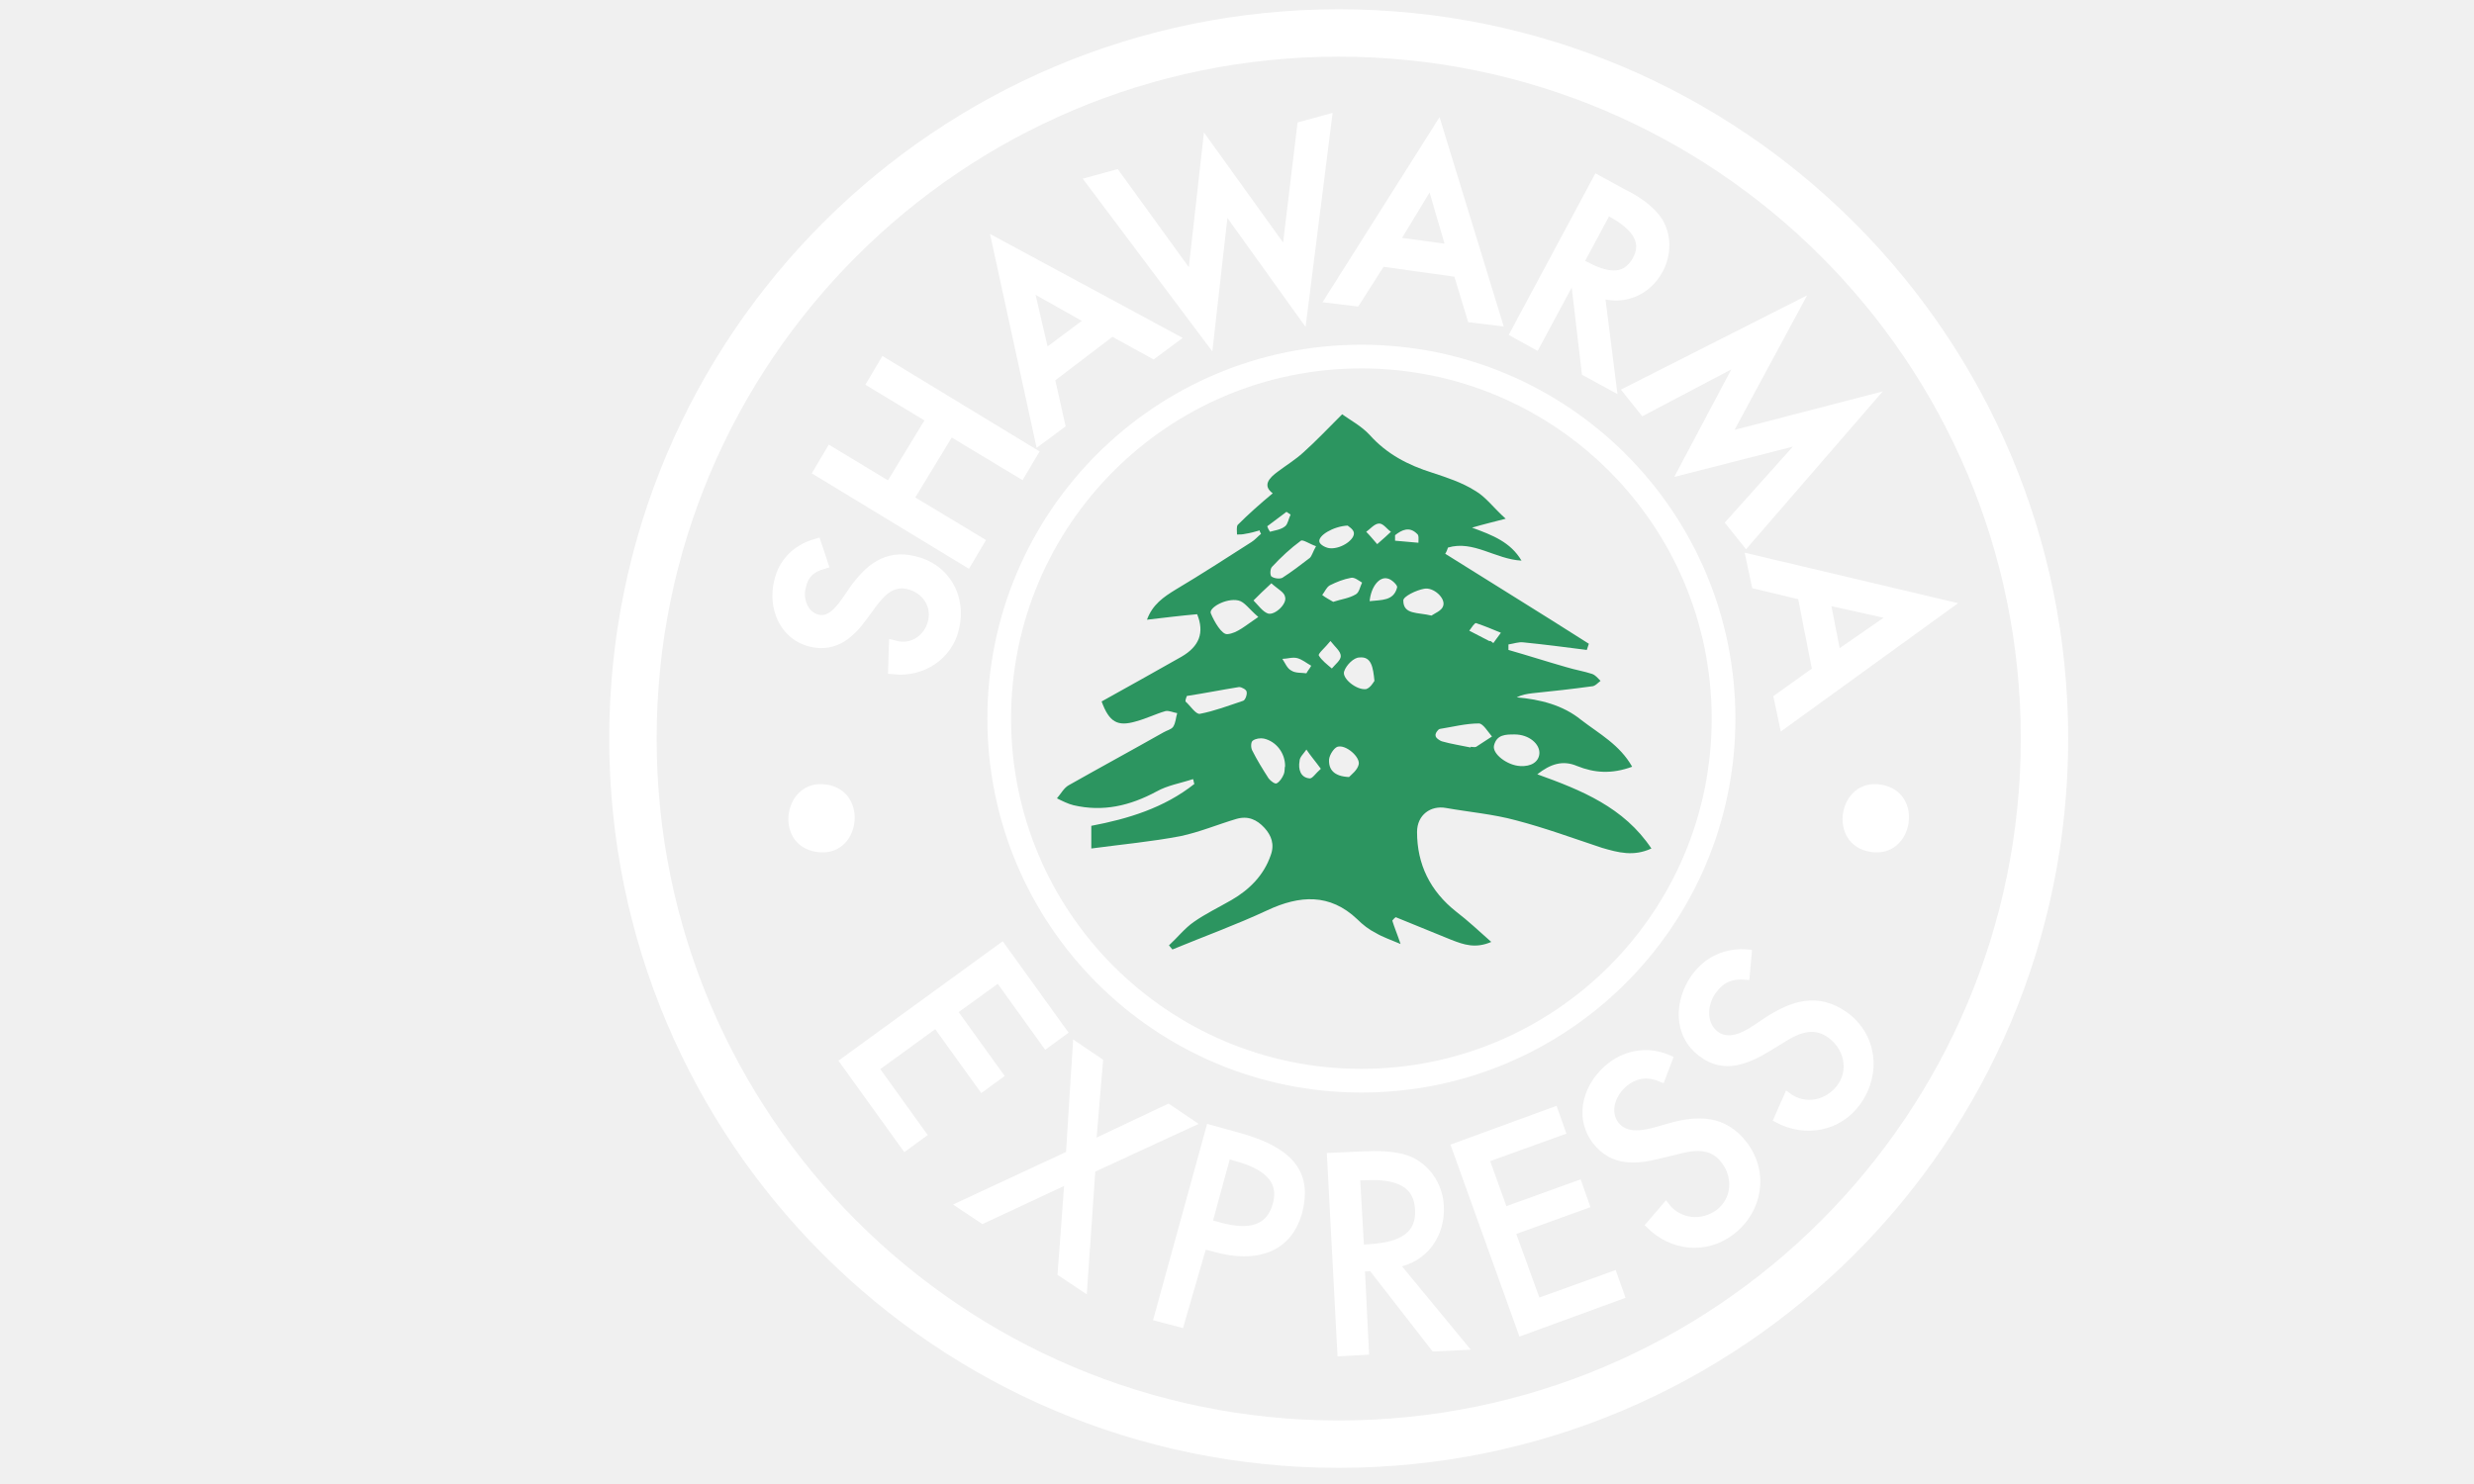
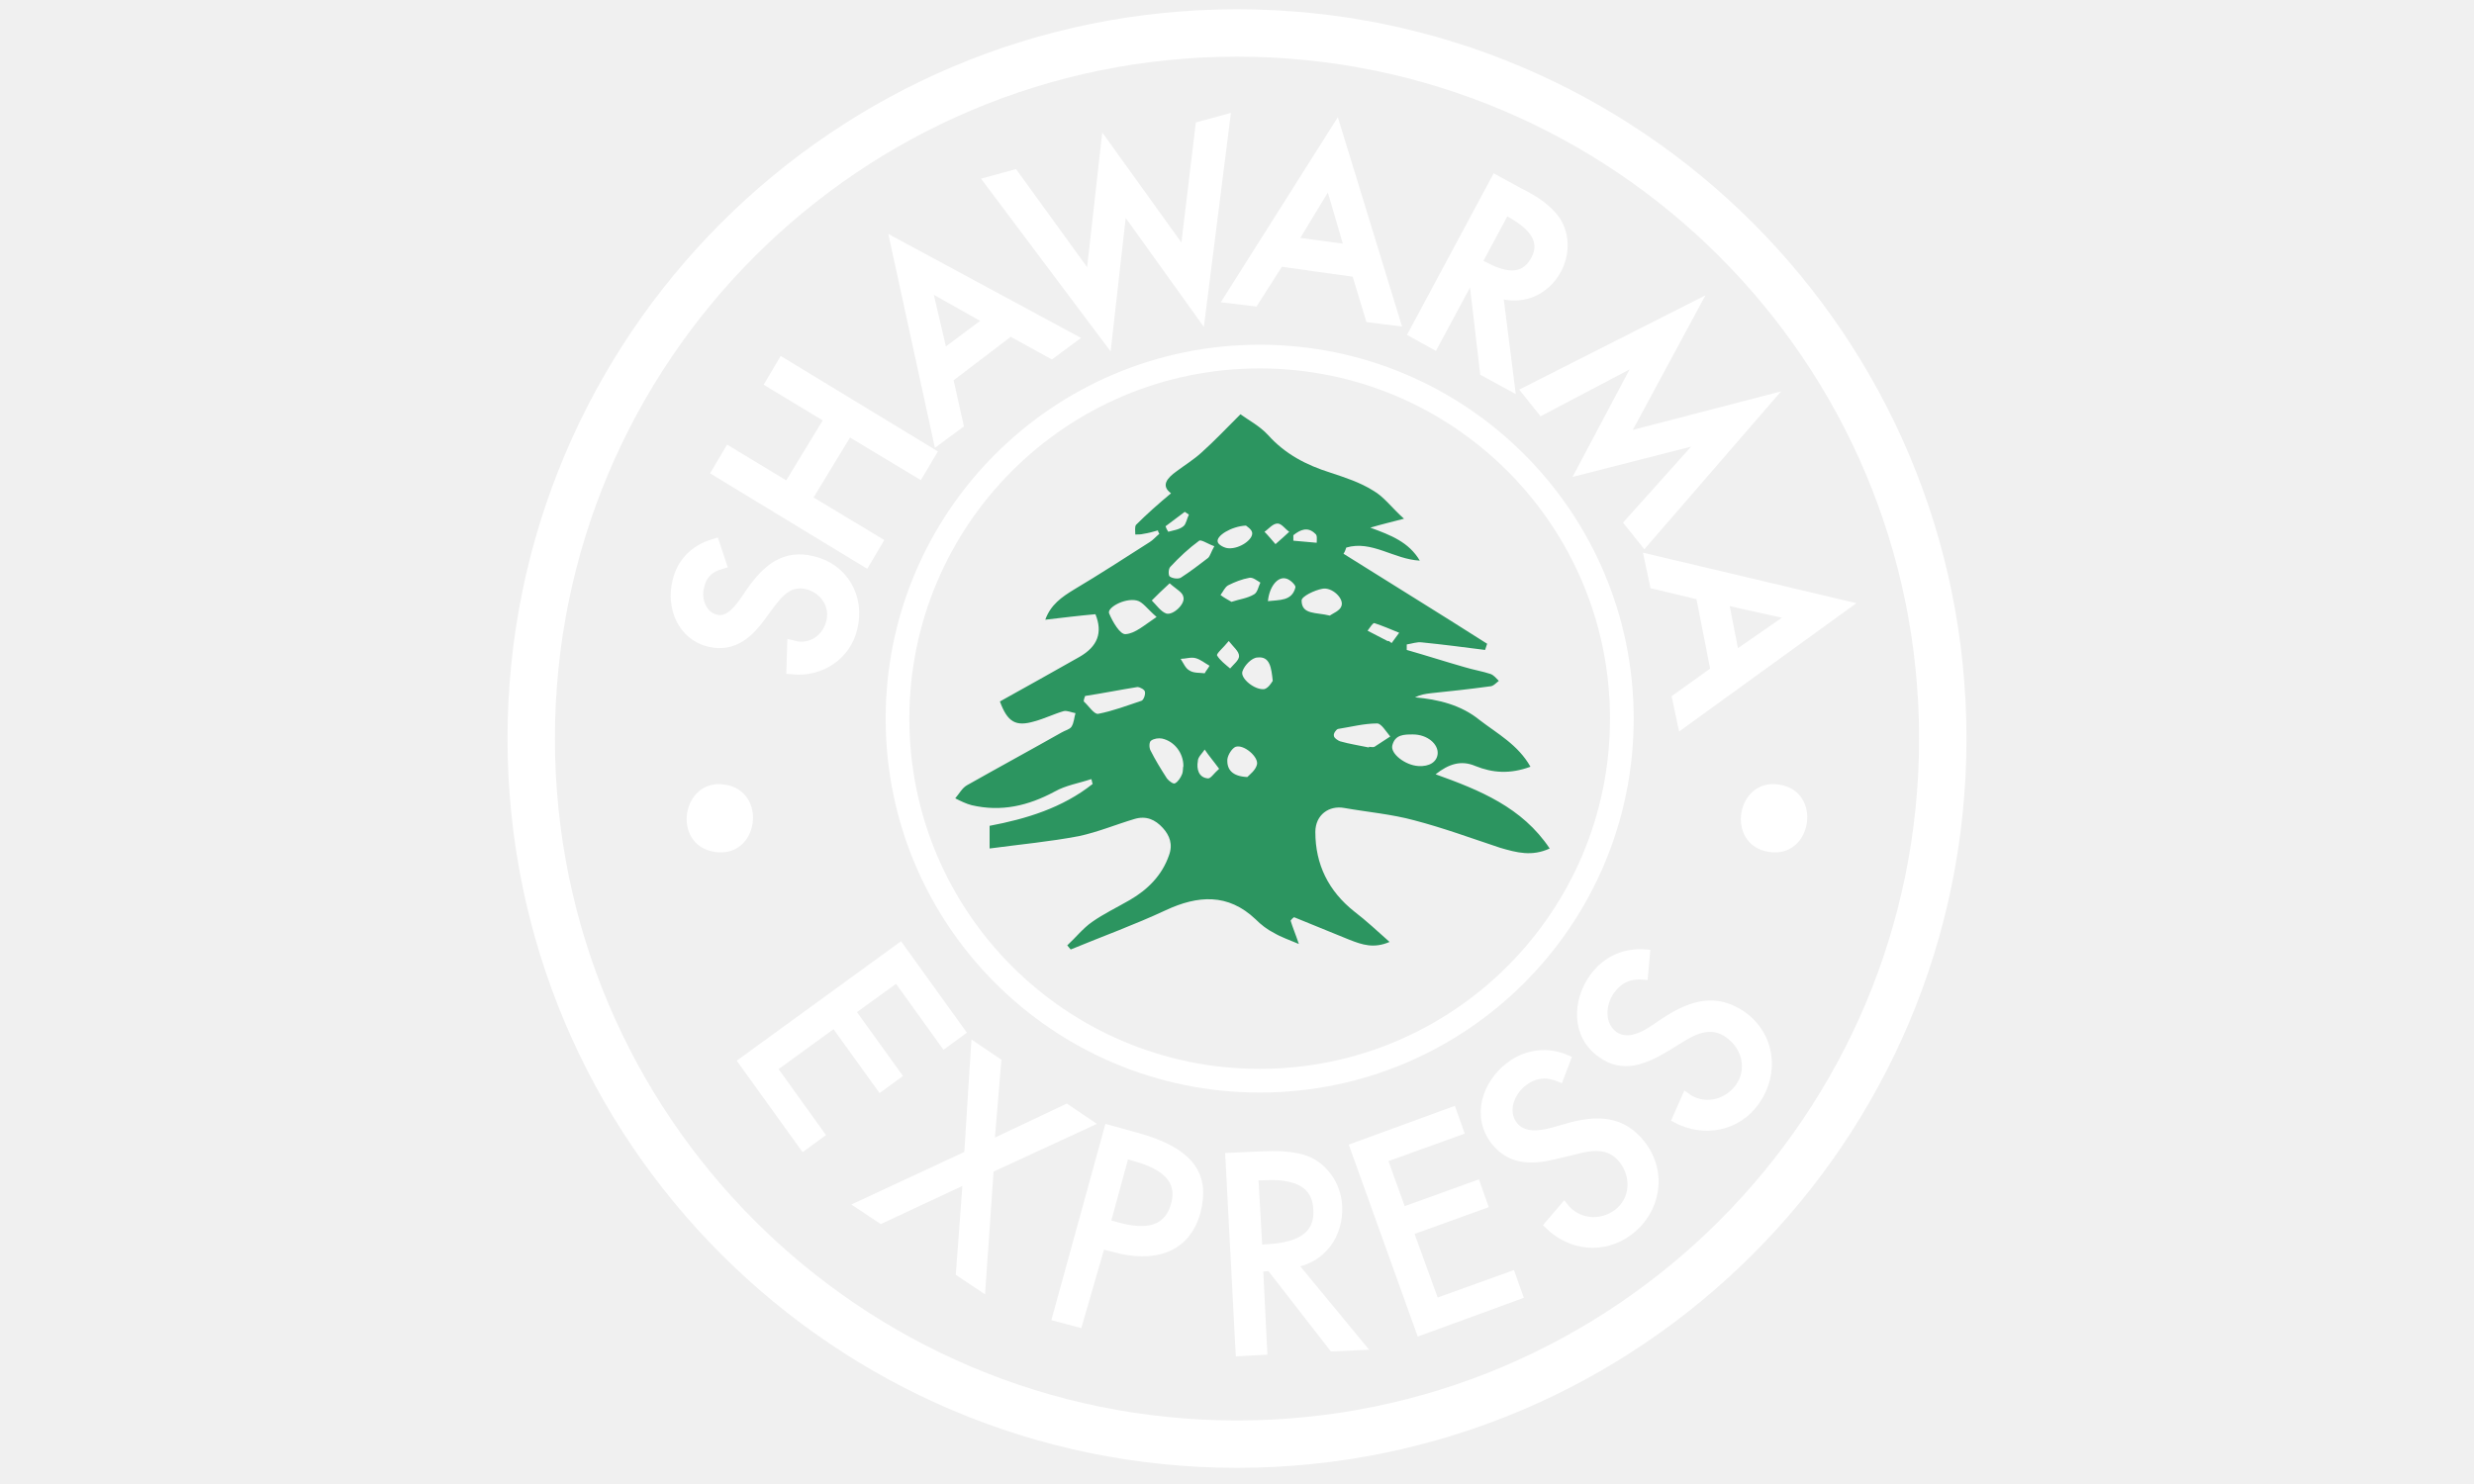
- <svg xmlns="http://www.w3.org/2000/svg" version="1.1" id="Layer_1" x="0px" y="0px" viewBox="0 0 360 216" enable-background="new 0 0 360 216" xml:space="preserve">
-   <circle fill="none" stroke="#FFFFFF" stroke-width="3.449" stroke-miterlimit="10" cx="198.1" cy="104.6" r="52.7" />
-   <path fill="#2C9560" d="M202.6,134c0.3,1,0.7,1.9,1.2,3.4c-1.4-0.6-2.6-1-3.6-1.6c-1-0.5-1.9-1.2-2.7-2c-4-3.8-8.4-3.5-13.1-1.3  c-4.5,2.1-9.2,3.8-13.8,5.7c-0.2-0.2-0.3-0.4-0.5-0.6c1.2-1.1,2.3-2.5,3.6-3.4c1.7-1.2,3.6-2.1,5.5-3.2c2.6-1.5,4.7-3.6,5.7-6.5  c0.6-1.6,0.1-2.9-0.9-4c-1.1-1.2-2.4-1.8-4.1-1.3c-2.7,0.8-5.3,1.9-8.1,2.5c-4.2,0.8-8.5,1.2-13,1.8c0-1.4,0-2.2,0-3.3  c5.3-1,10.6-2.6,15-6.1c-0.1-0.2-0.1-0.5-0.2-0.7c-1.8,0.6-3.7,0.9-5.3,1.8c-3.9,2.1-7.8,3-12.1,2c-0.8-0.2-1.6-0.6-2.4-1  c0.6-0.7,1-1.5,1.7-1.9c4.6-2.6,9.2-5.1,13.8-7.7c0.5-0.3,1.1-0.4,1.4-0.8c0.4-0.6,0.4-1.4,0.6-2c-0.6-0.1-1.2-0.4-1.7-0.3  c-1.4,0.4-2.8,1.1-4.3,1.5c-2.7,0.8-3.9,0.1-5-2.9c3.8-2.1,7.7-4.3,11.6-6.5c2.6-1.5,3.4-3.5,2.3-6.2c-2.3,0.2-4.7,0.5-7.3,0.8  c0.8-2.2,2.4-3.3,4.2-4.4c3.7-2.2,7.4-4.6,11-6.9c0.5-0.3,0.9-0.8,1.4-1.2c-0.1-0.2-0.2-0.3-0.2-0.5c-0.7,0.2-1.4,0.4-2.1,0.5  c-0.4,0.1-0.8,0.1-1.2,0.1c0-0.5-0.1-1.1,0.1-1.4c1.6-1.6,3.3-3.1,5.1-4.6c-1.5-1.1-0.6-2.2,0.8-3.2c1.2-0.9,2.5-1.7,3.6-2.7  c1.9-1.7,3.6-3.5,5.7-5.6c1.1,0.8,2.8,1.7,4,3c2.5,2.8,5.6,4.4,9.1,5.5c2.1,0.7,4.3,1.4,6.2,2.6c1.6,0.9,2.7,2.5,4.5,4.1  c-1.9,0.5-3.2,0.8-4.9,1.3c3,1.1,5.6,2.1,7.2,4.8c-3.8-0.2-7-3-10.7-1.9c-0.1,0.3-0.2,0.6-0.4,0.9c7,4.4,14,8.7,20.9,13.1  c-0.1,0.3-0.2,0.6-0.3,0.9c-3.1-0.4-6.2-0.8-9.2-1.1c-0.7-0.1-1.5,0.2-2.2,0.3c0,0.3,0,0.5,0,0.8c2.8,0.8,5.6,1.7,8.4,2.5  c1.3,0.4,2.6,0.6,3.8,1c0.5,0.2,0.8,0.6,1.2,1c-0.4,0.3-0.8,0.8-1.3,0.8c-2.9,0.4-5.7,0.7-8.6,1c-0.8,0.1-1.5,0.2-2.3,0.6  c3.4,0.3,6.7,1.1,9.4,3.3c2.6,2,5.6,3.6,7.4,6.8c-3,1.1-5.5,0.9-8-0.1c-2.1-0.9-3.9-0.3-5.8,1.2c6.4,2.3,12.6,4.8,16.6,10.8  c-2.6,1.2-4.8,0.6-7.2-0.1c-4.2-1.4-8.3-2.9-12.5-4c-3.3-0.9-6.8-1.2-10.2-1.8c-2.2-0.4-4.2,1-4.2,3.5c0,4.7,1.9,8.6,5.7,11.6  c1.7,1.3,3.3,2.8,5.1,4.4c-2.3,1-4,0.4-5.8-0.3c-2.7-1.1-5.4-2.2-8.1-3.3C202.8,133.7,202.7,133.9,202.6,134z M172.7,101.3  c-0.1,0.3-0.2,0.5-0.2,0.8c0.7,0.6,1.5,1.9,2.1,1.8c2.1-0.4,4.2-1.2,6.3-1.9c0.3-0.1,0.6-0.9,0.5-1.3c0-0.3-0.7-0.7-1.1-0.7  C177.8,100.4,175.3,100.9,172.7,101.3z M221.2,111.5c1.6,0.1,2.7-0.6,2.8-1.8c0.1-1.4-1.5-2.8-3.6-2.8c-1.3,0-2.6,0-3,1.6  C217.1,109.7,219.3,111.4,221.2,111.5z M214,108.8c0,0,0-0.1,0-0.1c0.3,0,0.6,0.1,0.8,0c0.8-0.5,1.5-1,2.3-1.5  c-0.6-0.7-1.3-1.9-1.9-1.9c-1.9,0-3.8,0.5-5.7,0.8c-0.3,0.1-0.7,0.7-0.6,1c0,0.3,0.6,0.7,0.9,0.8C211.2,108.3,212.6,108.5,214,108.8  z M183.1,89.8c-1.4-1.2-2-2.2-2.9-2.4c-1.8-0.4-4.4,1.1-4,1.9c0.5,1.2,1.6,3.1,2.4,3C180,92.2,181.3,91,183.1,89.8z M187,111.5  c0-1.9-1.3-3.6-3.1-4c-0.5-0.1-1.2,0-1.6,0.3c-0.3,0.2-0.3,1-0.1,1.4c0.7,1.4,1.5,2.7,2.4,4.1c0.3,0.4,1,0.9,1.2,0.7  c0.4-0.2,0.8-0.8,1-1.3C187,112.2,186.9,111.7,187,111.5z M191.5,79.5c-0.9-0.3-1.9-1-2.2-0.8c-1.5,1.1-2.9,2.4-4.2,3.8  c-0.3,0.3-0.3,1.2-0.1,1.4c0.4,0.3,1.2,0.4,1.6,0.2c1.4-0.9,2.7-1.9,4-2.9C190.9,80.9,191,80.4,191.5,79.5z M208.3,89.6  c0.4-0.3,1.5-0.7,1.7-1.4c0.4-1.1-1.4-2.8-2.8-2.5c-1.1,0.2-3,1.1-3,1.7C204.2,89.5,206.3,89.1,208.3,89.6z M200,99.1  c-0.2-1.9-0.4-3.6-2.2-3.4c-0.8,0-1.9,1.1-2.2,2c-0.4,1,1.8,2.8,3.2,2.6C199.4,100.1,199.8,99.4,200,99.1z M196.3,113.1  c0.4-0.4,1.2-1,1.4-1.8c0.3-1.1-1.9-3-3.1-2.6c-0.5,0.2-1.1,1.1-1.2,1.8C193.3,112,194.1,113,196.3,113.1z M194,87.6  c1.2-0.4,2.3-0.5,3.3-1.1c0.5-0.3,0.6-1.1,0.9-1.7c-0.5-0.3-1.1-0.8-1.6-0.7c-1.1,0.2-2.1,0.6-3.1,1.1c-0.5,0.3-0.7,0.9-1.1,1.4  C192.9,87,193.5,87.3,194,87.6z M185,84.9c-1.1,1-1.8,1.7-2.6,2.5c0.7,0.7,1.3,1.6,2.1,1.9c1,0.3,2.8-1.4,2.5-2.4  C186.9,86.2,186,85.8,185,84.9z M196.1,76.5c-2.1,0.1-4.4,1.5-4.1,2.4c0.1,0.4,1,0.9,1.6,0.9c1.6,0.1,3.6-1.3,3.4-2.3  C196.9,77,196.2,76.6,196.1,76.5z M216.9,93.3c0.1,0.1,0.3,0.2,0.4,0.3c0.4-0.5,0.7-1,1.1-1.5c-1.2-0.5-2.4-1-3.6-1.4  c-0.2-0.1-0.7,0.7-1,1.1c1,0.5,1.9,1,2.9,1.5C216.8,93.3,216.9,93.3,216.9,93.3z M199.3,87.5c1.7-0.2,3.5,0,4-2  c0.1-0.3-0.8-1.2-1.4-1.3C200.7,83.9,199.5,85.4,199.3,87.5z M192.2,111.9c-0.8-1.1-1.5-1.9-2.1-2.8c-0.4,0.6-1,1.1-1,1.7  c-0.2,1.1,0.1,2.4,1.5,2.5C191,113.3,191.4,112.6,192.2,111.9z M193.6,93.3c-0.8,1-1.8,1.8-1.7,2.1c0.4,0.7,1.2,1.3,1.9,1.9  c0.5-0.6,1.3-1.2,1.3-1.8C195.1,94.8,194.3,94.2,193.6,93.3z M200.4,79.2c0.9-0.8,1.5-1.3,2-1.8c-0.6-0.4-1.1-1.2-1.7-1.2  c-0.7,0-1.3,0.8-1.9,1.2C199.3,77.9,199.7,78.4,200.4,79.2z M190.1,98c0.2-0.4,0.5-0.7,0.7-1.1c-0.7-0.4-1.3-0.9-2-1.1  c-0.7-0.2-1.5,0.1-2.2,0.1c0.4,0.6,0.7,1.4,1.3,1.7C188.5,98,189.4,97.9,190.1,98z M203,77.9c0,0.3,0,0.5,0,0.8  c1.1,0.1,2.3,0.2,3.4,0.3c0-0.5,0.1-1.1-0.2-1.3C205.1,76.6,204,77.1,203,77.9z M187.8,74.9c-0.2-0.1-0.4-0.3-0.6-0.4  c-0.9,0.7-1.9,1.4-2.8,2.1c0.1,0.3,0.2,0.5,0.4,0.8c0.7-0.2,1.6-0.3,2.2-0.8C187.4,76.3,187.5,75.5,187.8,74.9z" />
-   <circle fill="none" stroke="#FFFFFF" stroke-width="6.897" stroke-miterlimit="10" cx="194.8" cy="107.5" r="102.7" />
-   <path fill="#FFFFFF" d="M120.3,114.2c-6.3-1-7.9,8.8-1.5,9.8S126.6,115.2,120.3,114.2z" />
-   <path fill="#FFFFFF" d="M273.7,114.2c-6.3-1-7.9,8.8-1.5,9.8C278.5,125,280.1,115.2,273.7,114.2z" />
+ <svg xmlns="http://www.w3.org/2000/svg" width="360" height="216">
  <g>
-     <path fill="#FFFFFF" stroke="#FFFFFF" stroke-width="1.724" stroke-miterlimit="10" d="M119.6,82c-1.7,0.5-2.8,1.5-3.2,3.4   c-0.5,1.9,0.4,4.4,2.5,4.9c1.9,0.5,3.3-1.2,4.3-2.6l1.1-1.6c2.2-3.1,4.7-5.3,8.7-4.3c4.4,1,6.8,5.2,5.7,9.6   c-0.9,3.9-4.6,6.3-8.6,5.9l0.1-3.2c2.7,0.7,5.1-1,5.7-3.6s-1.1-5-3.7-5.6c-2.6-0.6-4.2,1.2-5.6,3.1l-1.1,1.5   c-1.8,2.5-4,4.6-7.4,3.8c-3.9-0.9-5.5-5-4.6-8.6c0.6-2.7,2.5-4.6,5.2-5.4L119.6,82z" />
-     <path fill="#FFFFFF" stroke="#FFFFFF" stroke-width="1.724" stroke-miterlimit="10" d="M135.7,60.9l-8.6-5.2l1.6-2.7l21.4,13   l-1.6,2.7l-10.3-6.2l-6.2,10.2l10.3,6.2l-1.6,2.7l-21.4-13l1.6-2.7l8.6,5.2L135.7,60.9z" />
-     <path fill="#FFFFFF" stroke="#FFFFFF" stroke-width="1.724" stroke-miterlimit="10" d="M152.6,55l1.5,6.7l-2.7,2l-6.1-28   l25.2,13.6l-2.7,2l-6-3.3L152.6,55z M149.4,41.2l2.5,10.7l7.1-5.3L149.4,41.2z" />
-     <path fill="#FFFFFF" stroke="#FFFFFF" stroke-width="1.724" stroke-miterlimit="10" d="M173.6,41.2l2.2-19.6l11.5,16l2.3-19.1   l3.3-0.9l-3.5,27.7l-11.4-15.9l-2.2,19.5L159,26.5l3.3-0.9L173.6,41.2z" />
-     <path fill="#FFFFFF" stroke="#FFFFFF" stroke-width="1.724" stroke-miterlimit="10" d="M200.9,37.9l-3.7,5.8l-3.3-0.4l15.3-24.2   l8.4,27.4l-3.3-0.4l-2-6.6L200.9,37.9z M208.3,25.9l-5.7,9.4l8.8,1.2L208.3,25.9z" />
-     <path fill="#FFFFFF" stroke="#FFFFFF" stroke-width="1.724" stroke-miterlimit="10" d="M234.3,55.8l-3.3-1.8l-1.5-12.8l-1.1-0.6   l-5,9.3l-2.7-1.5l11.8-22l3.3,1.8c2,1,4,2.2,5.3,4.1c1.3,2.1,1.2,4.7,0.1,6.8c-1.7,3.2-5.2,4.6-8.6,3.3L234.3,55.8z M229.5,38.3   l0.9,0.5c2.8,1.5,6.1,2.6,8-0.9c1.8-3.4-1.2-5.7-3.9-7.2l-0.7-0.4L229.5,38.3z" />
-     <path fill="#FFFFFF" stroke="#FFFFFF" stroke-width="1.724" stroke-miterlimit="10" d="M254,51.7L254,51.7l-14.8,7.8l-2-2.5   l23.7-12l-10.2,18.9l20.8-5.4l-17.4,20.1l-2-2.5l11.2-12.5l0-0.1l-18,4.6L254,51.7z" />
-     <path fill="#FFFFFF" stroke="#FFFFFF" stroke-width="1.724" stroke-miterlimit="10" d="M262.4,86.5l-6.7-1.6l-0.7-3.3l27.9,6.6   L259.7,105l-0.7-3.3l5.6-4L262.4,86.5z M276.2,89.5l-10.8-2.4l1.7,8.7L276.2,89.5z" />
+     <rect fill="none" id="canvas_background" height="402" width="582" y="-1" x="-1" />
  </g>
  <g>
-     <path fill="#FFFFFF" stroke="#FFFFFF" stroke-miterlimit="10" d="M145.8,137.7l9,12.5l-2.6,1.9l-6.9-9.6l-6.5,4.7l6.7,9.3l-2.6,1.9   l-6.7-9.3l-8.8,6.4l6.9,9.6l-2.6,1.9l-9-12.5L145.8,137.7z" />
-     <path fill="#FFFFFF" stroke="#FFFFFF" stroke-miterlimit="10" d="M156.6,152.2l3.4,2.3l-1,11.9l11-5.2l3.4,2.3l-14.5,6.7l-1.2,17.3   l-3.3-2.2l1-13.5l-12.4,5.8l-3.3-2.2l15.9-7.4L156.6,152.2z" />
-     <path fill="#FFFFFF" stroke="#FFFFFF" stroke-miterlimit="10" d="M171.8,192.7l-3.4-0.9l7.6-27.6l4,1.1c8.5,2.3,10.3,6,9,11.1   c-1.6,5.8-6.7,6.8-11.9,5.4l-2-0.5L171.8,192.7z M175.9,178l1.1,0.3c3.5,1,7.5,1.4,8.7-3c1.2-4.3-2.8-6-6.2-6.9l-0.9-0.3L175.9,178   z" />
-     <path fill="#FFFFFF" stroke="#FFFFFF" stroke-miterlimit="10" d="M213,196l-4.3,0.2l-9.1-11.7l-1.5,0.1l0.6,12.1l-3.6,0.2   l-1.5-28.6l4.3-0.2c2.5-0.1,5.3-0.2,7.6,0.9c2.5,1.3,4,3.9,4.1,6.6c0.2,4.1-2.3,7.7-6.5,8.4L213,196z M198,181.7l1.1-0.1   c3.6-0.2,7.6-1.1,7.3-5.6c-0.2-4.5-4.5-4.9-8-4.7l-1,0L198,181.7z" />
-     <path fill="#FFFFFF" stroke="#FFFFFF" stroke-miterlimit="10" d="M211.7,166.9l14.5-5.3l1.1,3.1l-11.1,4l2.7,7.5l10.8-3.9l1.1,3.1   l-10.8,3.9l3.7,10.2l11.1-4l1.1,3.1l-14.5,5.3L211.7,166.9z" />
-     <path fill="#FFFFFF" stroke="#FFFFFF" stroke-miterlimit="10" d="M241.8,157c-1.9-0.8-3.6-0.7-5.3,0.6c-1.8,1.4-2.9,4.1-1.4,6.1   c1.4,1.8,3.8,1.4,5.7,0.9l2.1-0.6c4.2-1.2,8-1.2,10.9,2.6c3.1,4.1,2.2,9.6-1.9,12.7c-3.7,2.8-8.6,2.3-11.9-1l2.4-2.8   c1.9,2.5,5.3,2.8,7.7,1c2.5-1.9,2.6-5.3,0.8-7.6c-1.9-2.5-4.6-2-7.2-1.3l-2.1,0.5c-3.5,0.9-6.9,1.2-9.4-2c-2.8-3.7-1.2-8.4,2.2-11   c2.5-1.9,5.6-2.3,8.5-1L241.8,157z" />
-     <path fill="#FFFFFF" stroke="#FFFFFF" stroke-miterlimit="10" d="M254.1,142.1c-2.1-0.2-3.6,0.4-4.9,2.2c-1.3,1.9-1.5,4.8,0.5,6.3   c1.8,1.3,4.1,0.2,5.7-0.9l1.8-1.2c3.7-2.4,7.3-3.5,11.2-0.8c4.2,3,4.9,8.5,1.9,12.7c-2.7,3.8-7.6,4.7-11.7,2.5l1.5-3.4   c2.5,1.9,5.9,1.2,7.7-1.3s1-5.8-1.5-7.6c-2.5-1.8-5-0.6-7.3,0.9l-1.8,1.1c-3,1.8-6.3,3.2-9.5,0.8c-3.8-2.7-3.6-7.7-1.1-11.2   c1.9-2.6,4.7-3.8,7.8-3.5L254.1,142.1z" />
+     <g id="svg_23">
+       <circle id="svg_1" r="52.7" cy="104.6" cx="183.3" stroke-miterlimit="10" stroke-width="3.449" stroke="#FFFFFF" fill="none" />
+       <path id="svg_2" d="m187.8,134c0.3,1 0.7,1.9 1.2,3.4c-1.4,-0.6 -2.6,-1 -3.6,-1.6c-1,-0.5 -1.9,-1.2 -2.7,-2c-4,-3.8 -8.4,-3.5 -13.1,-1.3c-4.5,2.1 -9.2,3.8 -13.8,5.7c-0.2,-0.2 -0.3,-0.4 -0.5,-0.6c1.2,-1.1 2.3,-2.5 3.6,-3.4c1.7,-1.2 3.6,-2.1 5.5,-3.2c2.6,-1.5 4.7,-3.6 5.7,-6.5c0.6,-1.6 0.1,-2.9 -0.9,-4c-1.1,-1.2 -2.4,-1.8 -4.1,-1.3c-2.7,0.8 -5.3,1.9 -8.1,2.5c-4.2,0.8 -8.5,1.2 -13,1.8c0,-1.4 0,-2.2 0,-3.3c5.3,-1 10.6,-2.6 15,-6.1c-0.1,-0.2 -0.1,-0.5 -0.2,-0.7c-1.8,0.6 -3.7,0.9 -5.3,1.8c-3.9,2.1 -7.8,3 -12.1,2c-0.8,-0.2 -1.6,-0.6 -2.4,-1c0.6,-0.7 1,-1.5 1.7,-1.9c4.6,-2.6 9.2,-5.1 13.8,-7.7c0.5,-0.3 1.1,-0.4 1.4,-0.8c0.4,-0.6 0.4,-1.4 0.6,-2c-0.6,-0.1 -1.2,-0.4 -1.7,-0.3c-1.4,0.4 -2.8,1.1 -4.3,1.5c-2.7,0.8 -3.9,0.1 -5,-2.9c3.8,-2.1 7.7,-4.3 11.6,-6.5c2.6,-1.5 3.4,-3.5 2.3,-6.2c-2.3,0.2 -4.7,0.5 -7.3,0.8c0.8,-2.2 2.4,-3.3 4.2,-4.4c3.7,-2.2 7.4,-4.6 11,-6.9c0.5,-0.3 0.9,-0.8 1.4,-1.2c-0.1,-0.2 -0.2,-0.3 -0.2,-0.5c-0.7,0.2 -1.4,0.4 -2.1,0.5c-0.4,0.1 -0.8,0.1 -1.2,0.1c0,-0.5 -0.1,-1.1 0.1,-1.4c1.6,-1.6 3.3,-3.1 5.1,-4.6c-1.5,-1.1 -0.6,-2.2 0.8,-3.2c1.2,-0.9 2.5,-1.7 3.6,-2.7c1.9,-1.7 3.6,-3.5 5.7,-5.6c1.1,0.8 2.8,1.7 4,3c2.5,2.8 5.6,4.4 9.1,5.5c2.1,0.7 4.3,1.4 6.2,2.6c1.6,0.9 2.7,2.5 4.5,4.1c-1.9,0.5 -3.2,0.8 -4.9,1.3c3,1.1 5.6,2.1 7.2,4.8c-3.8,-0.2 -7,-3 -10.7,-1.9c-0.1,0.3 -0.2,0.6 -0.4,0.9c7,4.4 14,8.7 20.9,13.1c-0.1,0.3 -0.2,0.6 -0.3,0.9c-3.1,-0.4 -6.2,-0.8 -9.2,-1.1c-0.7,-0.1 -1.5,0.2 -2.2,0.3c0,0.3 0,0.5 0,0.8c2.8,0.8 5.6,1.7 8.4,2.5c1.3,0.4 2.6,0.6 3.8,1c0.5,0.2 0.8,0.6 1.2,1c-0.4,0.3 -0.8,0.8 -1.3,0.8c-2.9,0.4 -5.7,0.7 -8.6,1c-0.8,0.1 -1.5,0.2 -2.3,0.6c3.4,0.3 6.7,1.1 9.4,3.3c2.6,2 5.6,3.6 7.4,6.8c-3,1.1 -5.5,0.9 -8,-0.1c-2.1,-0.9 -3.9,-0.3 -5.8,1.2c6.4,2.3 12.6,4.8 16.6,10.8c-2.6,1.2 -4.8,0.6 -7.2,-0.1c-4.2,-1.4 -8.3,-2.9 -12.5,-4c-3.3,-0.9 -6.8,-1.2 -10.2,-1.8c-2.2,-0.4 -4.2,1 -4.2,3.5c0,4.7 1.9,8.6 5.7,11.6c1.7,1.3 3.3,2.8 5.1,4.4c-2.3,1 -4,0.4 -5.8,-0.3c-2.7,-1.1 -5.4,-2.2 -8.1,-3.3c-0.3,0.2 -0.4,0.4 -0.5,0.5zm-29.9,-32.7c-0.1,0.3 -0.2,0.5 -0.2,0.8c0.7,0.6 1.5,1.9 2.1,1.8c2.1,-0.4 4.2,-1.2 6.3,-1.9c0.3,-0.1 0.6,-0.9 0.5,-1.3c0,-0.3 -0.7,-0.7 -1.1,-0.7c-2.5,0.4 -5,0.9 -7.6,1.3zm48.5,10.2c1.6,0.1 2.7,-0.6 2.8,-1.8c0.1,-1.4 -1.5,-2.8 -3.6,-2.8c-1.3,0 -2.6,0 -3,1.6c-0.3,1.2 1.9,2.9 3.8,3zm-7.2,-2.7c0,0 0,-0.1 0,-0.1c0.3,0 0.6,0.1 0.8,0c0.8,-0.5 1.5,-1 2.3,-1.5c-0.6,-0.7 -1.3,-1.9 -1.9,-1.9c-1.9,0 -3.8,0.5 -5.7,0.8c-0.3,0.1 -0.7,0.7 -0.6,1c0,0.3 0.6,0.7 0.9,0.8c1.4,0.4 2.8,0.6 4.2,0.9zm-30.9,-19c-1.4,-1.2 -2,-2.2 -2.9,-2.4c-1.8,-0.4 -4.4,1.1 -4,1.9c0.5,1.2 1.6,3.1 2.4,3c1.4,-0.1 2.7,-1.3 4.5,-2.5zm3.9,21.7c0,-1.9 -1.3,-3.6 -3.1,-4c-0.5,-0.1 -1.2,0 -1.6,0.3c-0.3,0.2 -0.3,1 -0.1,1.4c0.7,1.4 1.5,2.7 2.4,4.1c0.3,0.4 1,0.9 1.2,0.7c0.4,-0.2 0.8,-0.8 1,-1.3c0.2,-0.5 0.1,-1 0.2,-1.2zm4.5,-32c-0.9,-0.3 -1.9,-1 -2.2,-0.8c-1.5,1.1 -2.9,2.4 -4.2,3.8c-0.3,0.3 -0.3,1.2 -0.1,1.4c0.4,0.3 1.2,0.4 1.6,0.2c1.4,-0.9 2.7,-1.9 4,-2.9c0.3,-0.3 0.4,-0.8 0.9,-1.7zm16.8,10.1c0.4,-0.3 1.5,-0.7 1.7,-1.4c0.4,-1.1 -1.4,-2.8 -2.8,-2.5c-1.1,0.2 -3,1.1 -3,1.7c0,2.1 2.1,1.7 4.1,2.2zm-8.3,9.5c-0.2,-1.9 -0.4,-3.6 -2.2,-3.4c-0.8,0 -1.9,1.1 -2.2,2c-0.4,1 1.8,2.8 3.2,2.6c0.6,-0.2 1,-0.9 1.2,-1.2zm-3.7,14c0.4,-0.4 1.2,-1 1.4,-1.8c0.3,-1.1 -1.9,-3 -3.1,-2.6c-0.5,0.2 -1.1,1.1 -1.2,1.8c-0.1,1.5 0.7,2.5 2.9,2.6zm-2.3,-25.5c1.2,-0.4 2.3,-0.5 3.3,-1.1c0.5,-0.3 0.6,-1.1 0.9,-1.7c-0.5,-0.3 -1.1,-0.8 -1.6,-0.7c-1.1,0.2 -2.1,0.6 -3.1,1.1c-0.5,0.3 -0.7,0.9 -1.1,1.4c0.5,0.4 1.1,0.7 1.6,1zm-9,-2.7c-1.1,1 -1.8,1.7 -2.6,2.5c0.7,0.7 1.3,1.6 2.1,1.9c1,0.3 2.8,-1.4 2.5,-2.4c-0.1,-0.7 -1,-1.1 -2,-2zm11.1,-8.4c-2.1,0.1 -4.4,1.5 -4.1,2.4c0.1,0.4 1,0.9 1.6,0.9c1.6,0.1 3.6,-1.3 3.4,-2.3c-0.1,-0.5 -0.8,-0.9 -0.9,-1zm20.8,16.8c0.1,0.1 0.3,0.2 0.4,0.3c0.4,-0.5 0.7,-1 1.1,-1.5c-1.2,-0.5 -2.4,-1 -3.6,-1.4c-0.2,-0.1 -0.7,0.7 -1,1.1c1,0.5 1.9,1 2.9,1.5c0.1,0 0.2,0 0.2,0zm-17.6,-5.8c1.7,-0.2 3.5,0 4,-2c0.1,-0.3 -0.8,-1.2 -1.4,-1.3c-1.2,-0.3 -2.4,1.2 -2.6,3.3zm-7.1,24.4c-0.8,-1.1 -1.5,-1.9 -2.1,-2.8c-0.4,0.6 -1,1.1 -1,1.7c-0.2,1.1 0.1,2.4 1.5,2.5c0.4,0 0.8,-0.7 1.6,-1.4zm1.4,-18.6c-0.8,1 -1.8,1.8 -1.7,2.1c0.4,0.7 1.2,1.3 1.9,1.9c0.5,-0.6 1.3,-1.2 1.3,-1.8c0,-0.7 -0.8,-1.3 -1.5,-2.2zm6.8,-14.1c0.9,-0.8 1.5,-1.3 2,-1.8c-0.6,-0.4 -1.1,-1.2 -1.7,-1.2c-0.7,0 -1.3,0.8 -1.9,1.2c0.5,0.5 0.9,1 1.6,1.8zm-10.3,18.8c0.2,-0.4 0.5,-0.7 0.7,-1.1c-0.7,-0.4 -1.3,-0.9 -2,-1.1c-0.7,-0.2 -1.5,0.1 -2.2,0.1c0.4,0.6 0.7,1.4 1.3,1.7c0.6,0.4 1.5,0.3 2.2,0.4zm12.9,-20.1c0,0.3 0,0.5 0,0.8c1.1,0.1 2.3,0.2 3.4,0.3c0,-0.5 0.1,-1.1 -0.2,-1.3c-1.1,-1.1 -2.2,-0.6 -3.2,0.2zm-15.2,-3c-0.2,-0.1 -0.4,-0.3 -0.6,-0.4c-0.9,0.7 -1.9,1.4 -2.8,2.1c0.1,0.3 0.2,0.5 0.4,0.8c0.7,-0.2 1.6,-0.3 2.2,-0.8c0.4,-0.3 0.5,-1.1 0.8,-1.7z" fill="#2C9560" />
+       <circle id="svg_3" r="102.7" cy="107.5" cx="180" stroke-miterlimit="10" stroke-width="6.897" stroke="#FFFFFF" fill="none" />
+       <path id="svg_4" d="m105.5,114.2c-6.3,-1 -7.9,8.8 -1.5,9.8s7.8,-8.8 1.5,-9.8z" fill="#FFFFFF" />
+       <path id="svg_5" d="m258.9,114.2c-6.3,-1 -7.9,8.8 -1.5,9.8c6.3,1 7.9,-8.8 1.5,-9.8z" fill="#FFFFFF" />
+       <g id="svg_6">
+         <path id="svg_7" d="m104.8,82c-1.7,0.5 -2.8,1.5 -3.2,3.4c-0.5,1.9 0.4,4.4 2.5,4.9c1.9,0.5 3.3,-1.2 4.3,-2.6l1.1,-1.6c2.2,-3.1 4.7,-5.3 8.7,-4.3c4.4,1 6.8,5.2 5.7,9.6c-0.9,3.9 -4.6,6.3 -8.6,5.9l0.1,-3.2c2.7,0.7 5.1,-1 5.7,-3.6s-1.1,-5 -3.7,-5.6c-2.6,-0.6 -4.2,1.2 -5.6,3.1l-1.1,1.5c-1.8,2.5 -4,4.6 -7.4,3.8c-3.9,-0.9 -5.5,-5 -4.6,-8.6c0.6,-2.7 2.5,-4.6 5.2,-5.4l0.9,2.7z" stroke-miterlimit="10" stroke-width="1.724" stroke="#FFFFFF" fill="#FFFFFF" />
+         <path id="svg_8" d="m120.9,60.9l-8.6,-5.2l1.6,-2.7l21.4,13l-1.6,2.7l-10.3,-6.2l-6.2,10.2l10.3,6.2l-1.6,2.7l-21.4,-13l1.6,-2.7l8.6,5.2l6.2,-10.2z" stroke-miterlimit="10" stroke-width="1.724" stroke="#FFFFFF" fill="#FFFFFF" />
+         <path id="svg_9" d="m137.8,55l1.5,6.7l-2.7,2l-6.1,-28l25.2,13.6l-2.7,2l-6,-3.3l-9.2,7zm-3.2,-13.8l2.5,10.7l7.1,-5.3l-9.6,-5.4z" stroke-miterlimit="10" stroke-width="1.724" stroke="#FFFFFF" fill="#FFFFFF" />
+         <path id="svg_10" d="m158.8,41.2l2.2,-19.6l11.5,16l2.3,-19.1l3.3,-0.9l-3.5,27.7l-11.4,-15.9l-2.2,19.5l-16.8,-22.4l3.3,-0.9l11.3,15.6z" stroke-miterlimit="10" stroke-width="1.724" stroke="#FFFFFF" fill="#FFFFFF" />
+         <path id="svg_11" d="m186.1,37.9l-3.7,5.8l-3.3,-0.4l15.3,-24.2l8.4,27.4l-3.3,-0.4l-2,-6.6l-11.4,-1.6zm7.4,-12l-5.7,9.4l8.8,1.2l-3.1,-10.6z" stroke-miterlimit="10" stroke-width="1.724" stroke="#FFFFFF" fill="#FFFFFF" />
+         <path id="svg_12" d="m219.5,55.8l-3.3,-1.8l-1.5,-12.8l-1.1,-0.6l-5,9.3l-2.7,-1.5l11.8,-22l3.3,1.8c2,1 4,2.2 5.3,4.1c1.3,2.1 1.2,4.7 0.1,6.8c-1.7,3.2 -5.2,4.6 -8.6,3.3l1.7,13.4zm-4.8,-17.5l0.9,0.5c2.8,1.5 6.1,2.6 8,-0.9c1.8,-3.4 -1.2,-5.7 -3.9,-7.2l-0.7,-0.4l-4.3,8z" stroke-miterlimit="10" stroke-width="1.724" stroke="#FFFFFF" fill="#FFFFFF" />
+         <path id="svg_13" d="m239.2,51.7l0,0l-14.8,7.8l-2,-2.5l23.7,-12l-10.2,18.9l20.8,-5.4l-17.4,20.1l-2,-2.5l11.2,-12.5l0,-0.1l-18,4.6l8.7,-16.4z" stroke-miterlimit="10" stroke-width="1.724" stroke="#FFFFFF" fill="#FFFFFF" />
+         <path id="svg_14" d="m247.6,86.5l-6.7,-1.6l-0.7,-3.3l27.9,6.6l-23.2,16.8l-0.7,-3.3l5.6,-4l-2.2,-11.2zm13.8,3l-10.8,-2.4l1.7,8.7l9.1,-6.3z" stroke-miterlimit="10" stroke-width="1.724" stroke="#FFFFFF" fill="#FFFFFF" />
+       </g>
+       <g id="svg_15">
+         <path id="svg_16" d="m131,137.7l9,12.5l-2.6,1.9l-6.9,-9.6l-6.5,4.7l6.7,9.3l-2.6,1.9l-6.7,-9.3l-8.8,6.4l6.9,9.6l-2.6,1.9l-9,-12.5l23.1,-16.8z" stroke-miterlimit="10" stroke="#FFFFFF" fill="#FFFFFF" />
+         <path id="svg_17" d="m141.8,152.2l3.4,2.3l-1,11.9l11,-5.2l3.4,2.3l-14.5,6.7l-1.2,17.3l-3.3,-2.2l1,-13.5l-12.4,5.8l-3.3,-2.2l15.9,-7.4l1,-15.8z" stroke-miterlimit="10" stroke="#FFFFFF" fill="#FFFFFF" />
+         <path id="svg_18" d="m157,192.7l-3.4,-0.9l7.6,-27.6l4,1.1c8.5,2.3 10.3,6 9,11.1c-1.6,5.8 -6.7,6.8 -11.9,5.4l-2,-0.5l-3.3,11.4zm4.1,-14.7l1.1,0.3c3.5,1 7.5,1.4 8.7,-3c1.2,-4.3 -2.8,-6 -6.2,-6.9l-0.9,-0.3l-2.7,9.9z" stroke-miterlimit="10" stroke="#FFFFFF" fill="#FFFFFF" />
+         <path id="svg_19" d="m198.2,196l-4.3,0.2l-9.1,-11.7l-1.5,0.1l0.6,12.1l-3.6,0.2l-1.5,-28.6l4.3,-0.2c2.5,-0.1 5.3,-0.2 7.6,0.9c2.5,1.3 4,3.9 4.1,6.6c0.2,4.1 -2.3,7.7 -6.5,8.4l9.9,12zm-15,-14.3l1.1,-0.1c3.6,-0.2 7.6,-1.1 7.3,-5.6c-0.2,-4.5 -4.5,-4.9 -8,-4.7l-1,0l0.6,10.4z" stroke-miterlimit="10" stroke="#FFFFFF" fill="#FFFFFF" />
+         <path id="svg_20" d="m196.9,166.9l14.5,-5.3l1.1,3.1l-11.1,4l2.7,7.5l10.8,-3.9l1.1,3.1l-10.8,3.9l3.7,10.2l11.1,-4l1.1,3.1l-14.5,5.3l-9.7,-27z" stroke-miterlimit="10" stroke="#FFFFFF" fill="#FFFFFF" />
+         <path id="svg_21" d="m227,157c-1.9,-0.8 -3.6,-0.7 -5.3,0.6c-1.8,1.4 -2.9,4.1 -1.4,6.1c1.4,1.8 3.8,1.4 5.7,0.9l2.1,-0.6c4.2,-1.2 8,-1.2 10.9,2.6c3.1,4.1 2.2,9.6 -1.9,12.7c-3.7,2.8 -8.6,2.3 -11.9,-1l2.4,-2.8c1.9,2.5 5.3,2.8 7.7,1c2.5,-1.9 2.6,-5.3 0.8,-7.6c-1.9,-2.5 -4.6,-2 -7.2,-1.3l-2.1,0.5c-3.5,0.9 -6.9,1.2 -9.4,-2c-2.8,-3.7 -1.2,-8.4 2.2,-11c2.5,-1.9 5.6,-2.3 8.5,-1l-1.1,2.9z" stroke-miterlimit="10" stroke="#FFFFFF" fill="#FFFFFF" />
+         <path id="svg_22" d="m239.3,142.1c-2.1,-0.2 -3.6,0.4 -4.9,2.2c-1.3,1.9 -1.5,4.8 0.5,6.3c1.8,1.3 4.1,0.2 5.7,-0.9l1.8,-1.2c3.7,-2.4 7.3,-3.5 11.2,-0.8c4.2,3 4.9,8.5 1.9,12.7c-2.7,3.8 -7.6,4.7 -11.7,2.5l1.5,-3.4c2.5,1.9 5.9,1.2 7.7,-1.3s1,-5.8 -1.5,-7.6c-2.5,-1.8 -5,-0.6 -7.3,0.9l-1.8,1.1c-3,1.8 -6.3,3.2 -9.5,0.8c-3.8,-2.7 -3.6,-7.7 -1.1,-11.2c1.9,-2.6 4.7,-3.8 7.8,-3.5l-0.3,3.4z" stroke-miterlimit="10" stroke="#FFFFFF" fill="#FFFFFF" />
+       </g>
+     </g>
  </g>
</svg>
